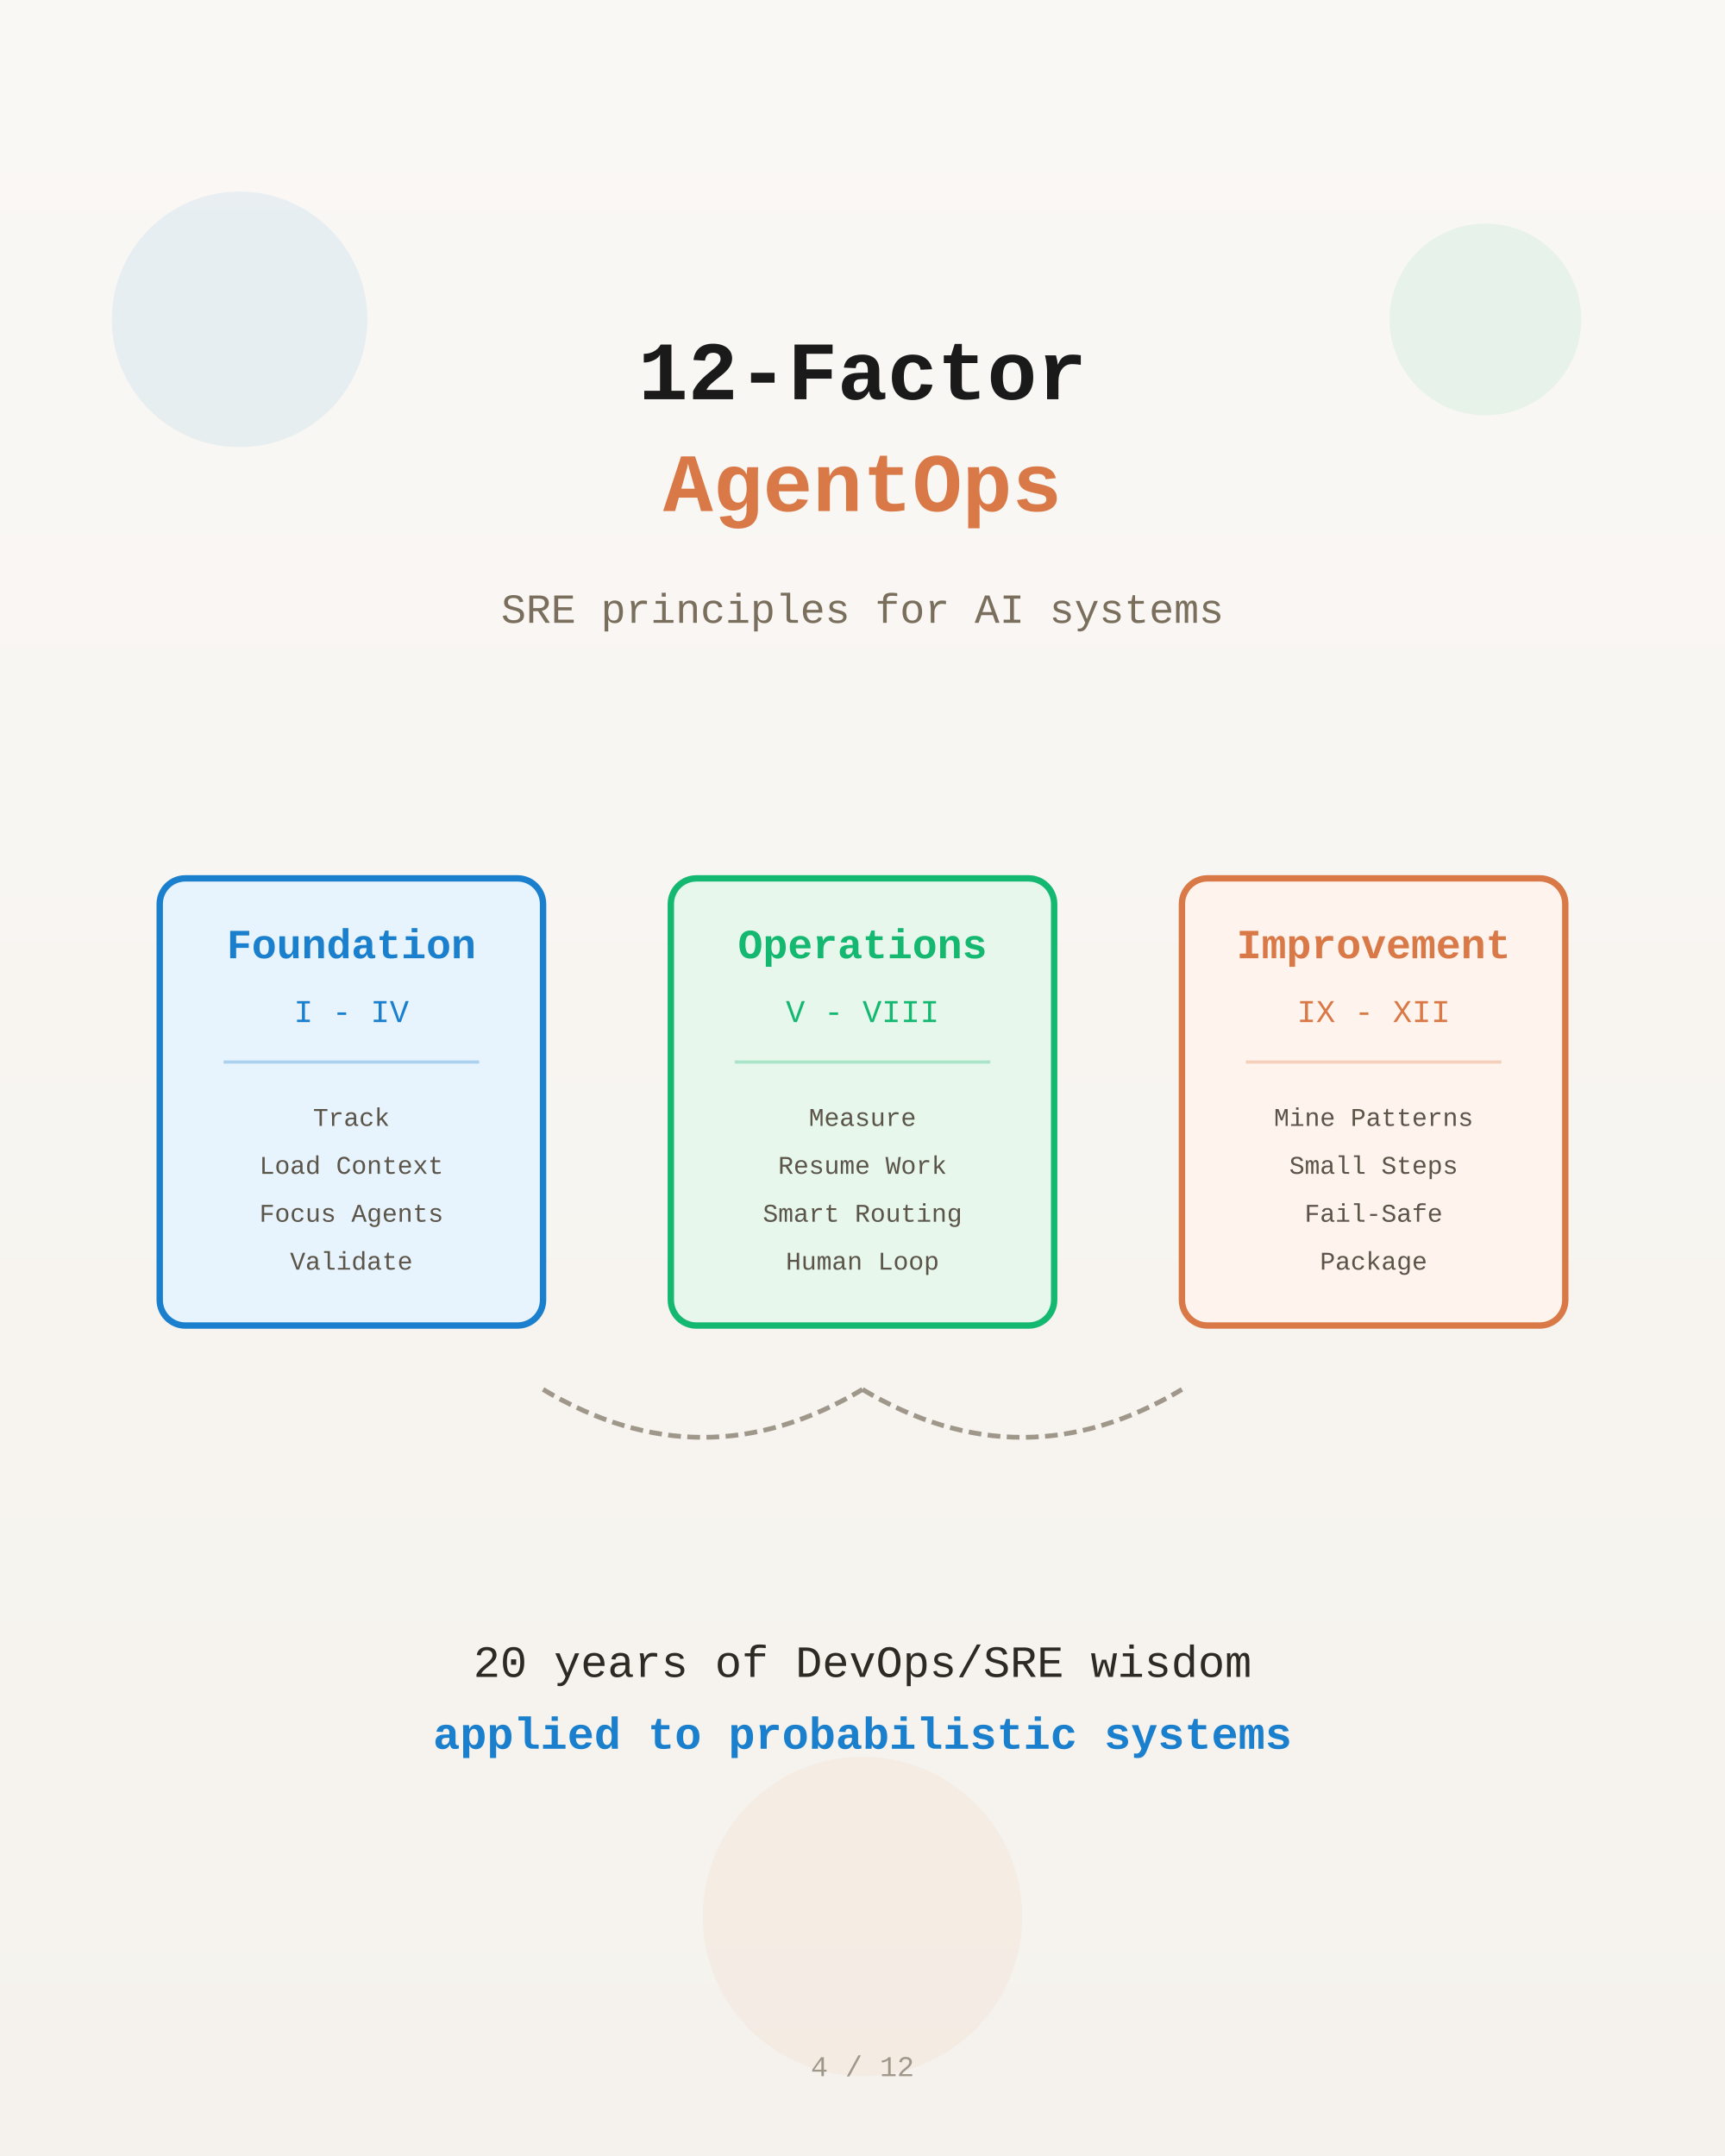
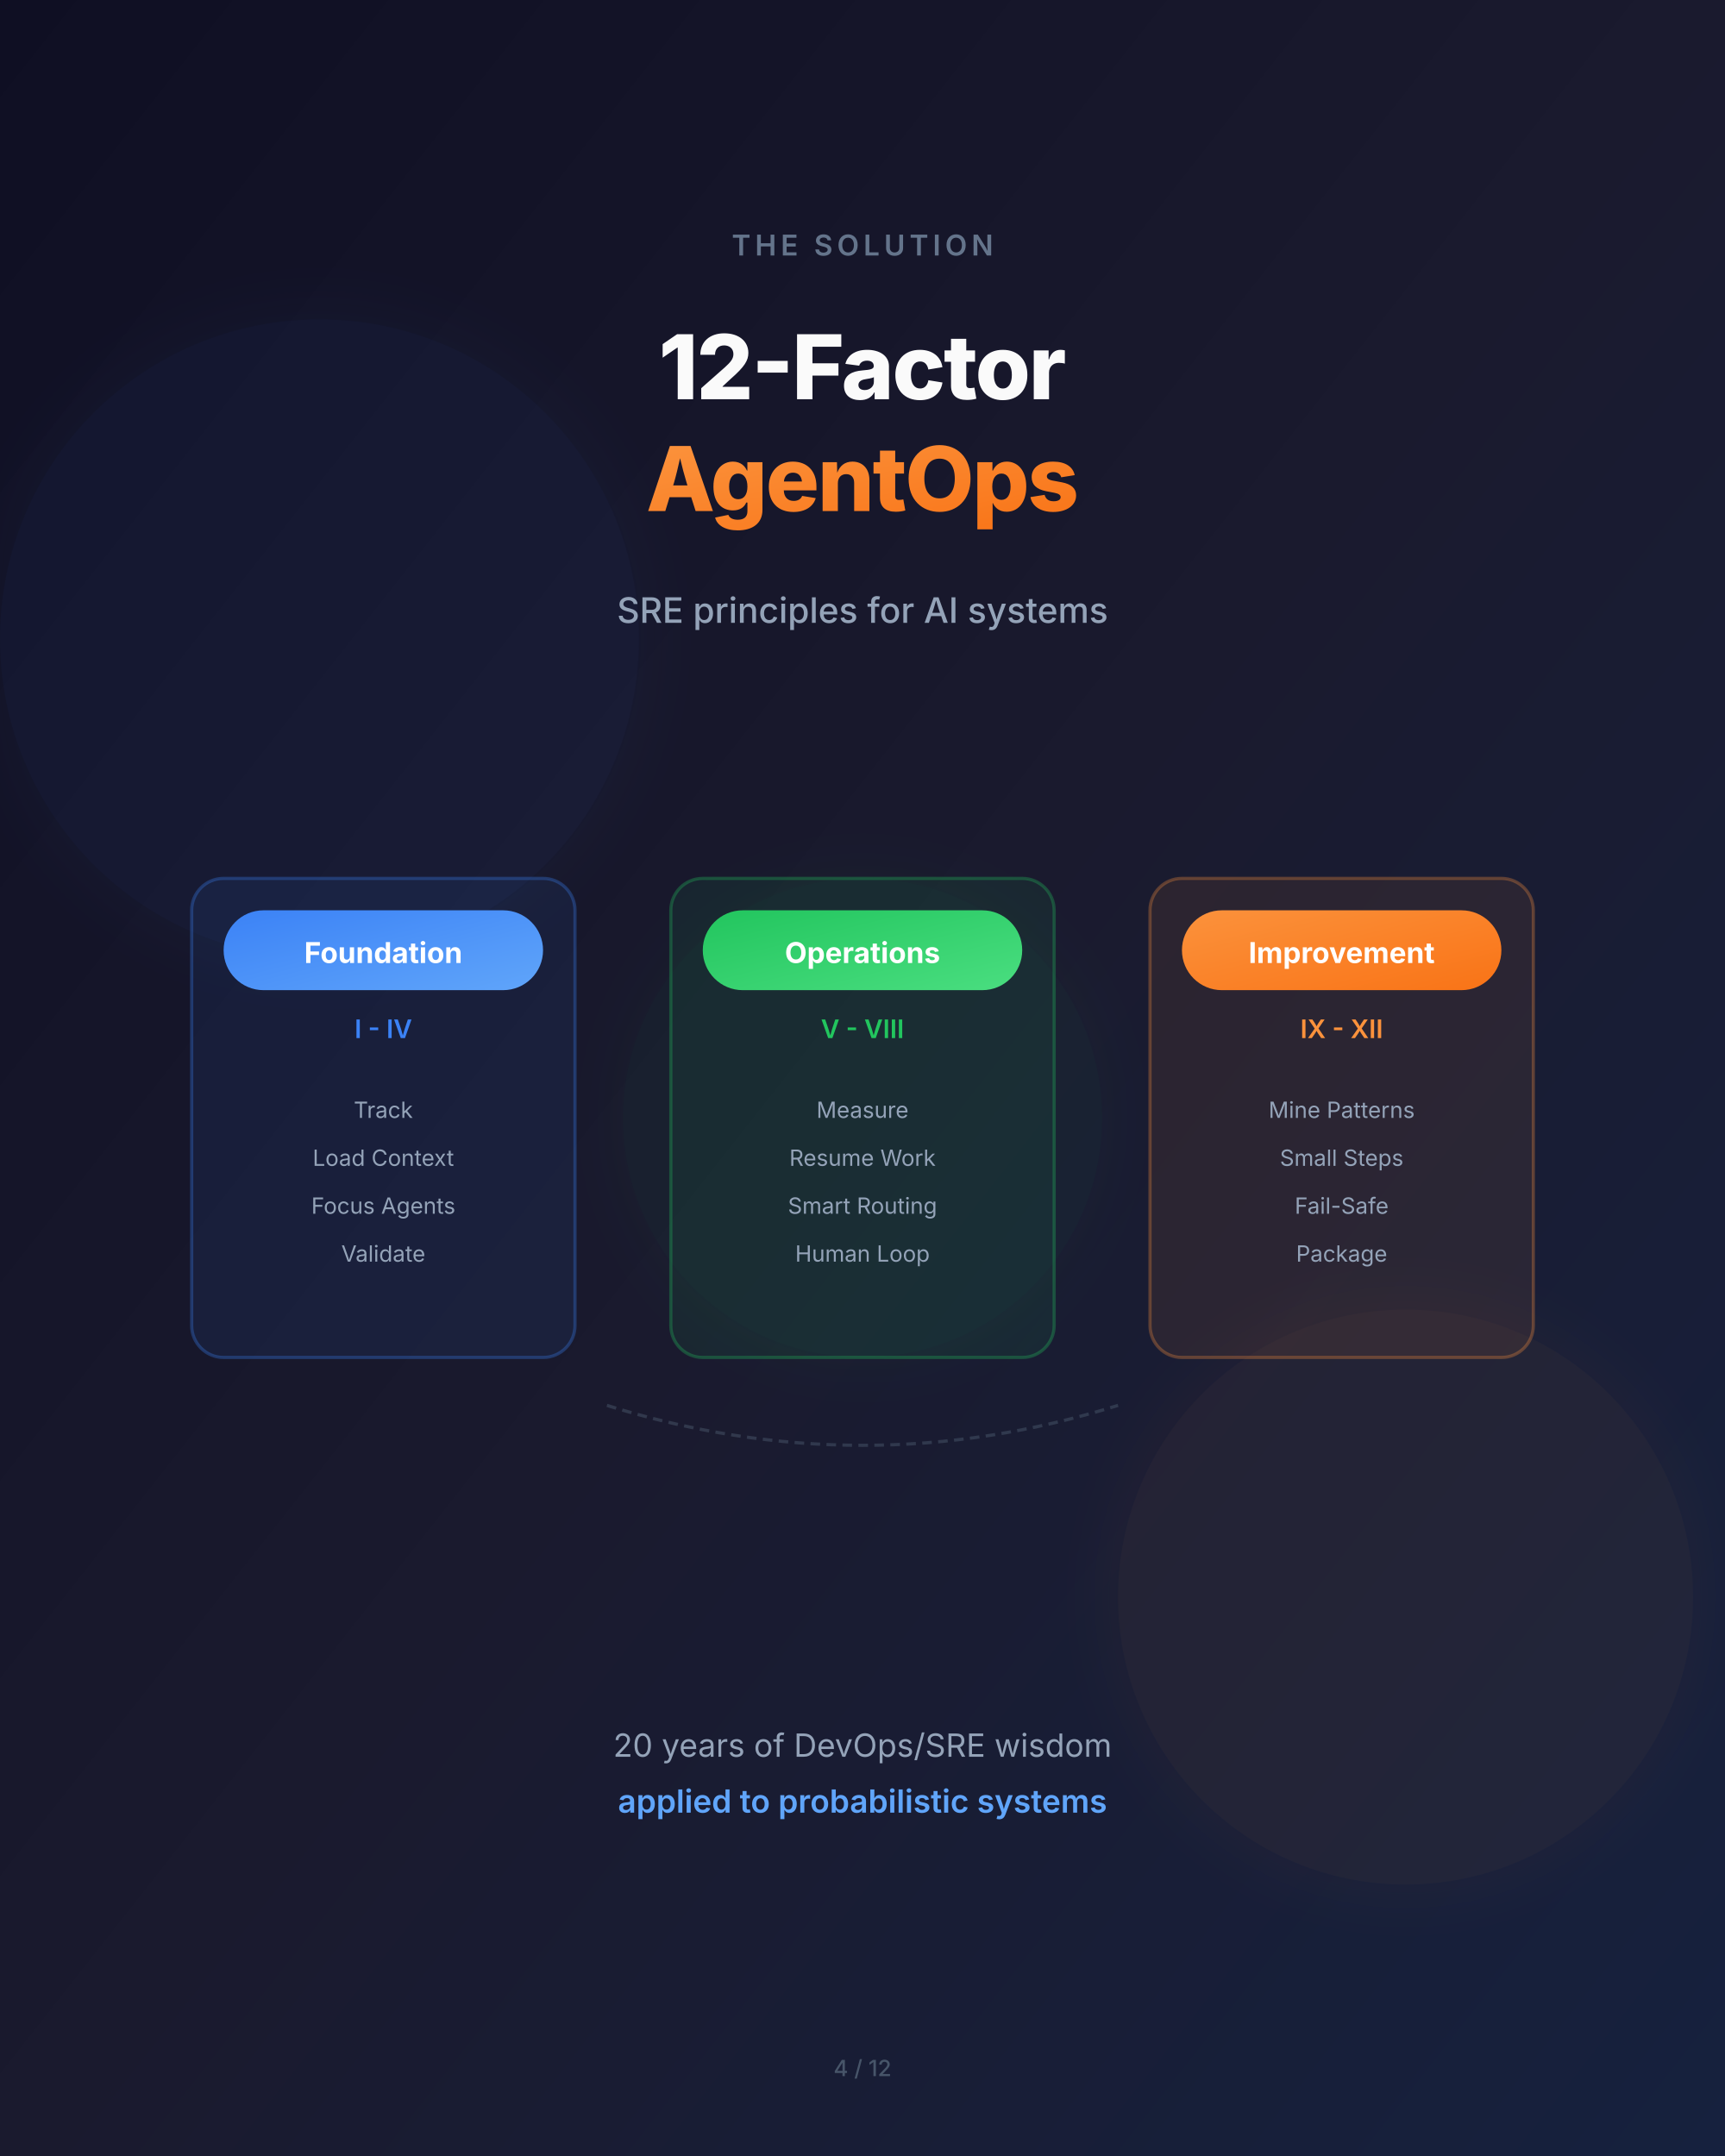
<svg xmlns="http://www.w3.org/2000/svg" viewBox="0 0 1080 1350">
  <defs>
-     <style>
-       text { font-family: 'Space Mono', 'Courier New', Courier, monospace; }
-     </style>
-     <linearGradient id="bg" x1="0%" y1="0%" x2="0%" y2="100%">
-       <stop offset="0%" style="stop-color:#FAF8F5" />
-       <stop offset="100%" style="stop-color:#F5F2ED" />
+     <linearGradient id="darkBg" x1="0%" y1="0%" x2="100%" y2="100%">
+       <stop offset="0%" style="stop-color:#0F0F23" />
+       <stop offset="50%" style="stop-color:#1a1a2e" />
+       <stop offset="100%" style="stop-color:#16213e" />
    </linearGradient>
+     <linearGradient id="blueGrad" x1="0%" y1="0%" x2="100%" y2="100%">
+       <stop offset="0%" style="stop-color:#3B82F6" />
+       <stop offset="100%" style="stop-color:#60A5FA" />
+     </linearGradient>
+     <linearGradient id="greenGrad" x1="0%" y1="0%" x2="100%" y2="100%">
+       <stop offset="0%" style="stop-color:#22C55E" />
+       <stop offset="100%" style="stop-color:#4ADE80" />
+     </linearGradient>
+     <linearGradient id="orangeGrad" x1="0%" y1="0%" x2="100%" y2="100%">
+       <stop offset="0%" style="stop-color:#FB923C" />
+       <stop offset="100%" style="stop-color:#F97316" />
+     </linearGradient>
+     <filter id="glow" x="-50%" y="-50%" width="200%" height="200%">
+       <feGaussianBlur stdDeviation="20" result="coloredBlur" />
+       <feMerge>
+         <feMergeNode in="coloredBlur" />
+         <feMergeNode in="SourceGraphic" />
+       </feMerge>
+     </filter>
  </defs>
-   <rect width="1080" height="1350" fill="url(#bg)" />
-   <circle cx="150" cy="200" r="80" fill="#1A7FCC" opacity="0.08" />
-   <circle cx="930" cy="200" r="60" fill="#15B871" opacity="0.08" />
-   <circle cx="540" cy="1200" r="100" fill="#D97948" opacity="0.06" />
-   <g transform="translate(540, 250)">
-     <text x="0" y="0" text-anchor="middle" font-size="52" font-weight="700" fill="#1A1A1A">
-       12-Factor
-     </text>
-     <text x="0" y="70" text-anchor="middle" font-size="52" font-weight="700" fill="#D97948">
-       AgentOps
-     </text>
-     <text x="0" y="140" text-anchor="middle" font-size="26" fill="#7A6F5D">
-       SRE principles for AI systems
-     </text>
-   </g>
-   <g transform="translate(540, 550)">
-     <g transform="translate(-320, 0)">
-       <rect x="-120" y="0" width="240" height="280" rx="16" fill="#E8F4FD" stroke="#1A7FCC" stroke-width="4" />
-       <text x="0" y="50" text-anchor="middle" font-size="26" font-weight="700" fill="#1A7FCC">Foundation</text>
-       <text x="0" y="90" text-anchor="middle" font-size="20" fill="#1A7FCC">I - IV</text>
-       <line x1="-80" y1="115" x2="80" y2="115" stroke="#1A7FCC" stroke-width="2" opacity="0.3" />
-       <text x="0" y="155" text-anchor="middle" font-size="16" fill="#5A5449">Track</text>
-       <text x="0" y="185" text-anchor="middle" font-size="16" fill="#5A5449">Load Context</text>
-       <text x="0" y="215" text-anchor="middle" font-size="16" fill="#5A5449">Focus Agents</text>
-       <text x="0" y="245" text-anchor="middle" font-size="16" fill="#5A5449">Validate</text>
+   <rect width="1080" height="1350" fill="url(#darkBg)" />
+   <ellipse cx="200" cy="400" rx="200" ry="200" fill="#3B82F6" opacity="0.05" filter="url(#glow)" />
+   <ellipse cx="540" cy="700" rx="150" ry="150" fill="#22C55E" opacity="0.04" filter="url(#glow)" />
+   <ellipse cx="880" cy="1000" rx="180" ry="180" fill="#FB923C" opacity="0.05" filter="url(#glow)" />
+   <text x="540" y="160" text-anchor="middle" font-family="Inter, -apple-system, sans-serif" font-size="18" font-weight="600" fill="#64748B" letter-spacing="0.15em">
+     THE SOLUTION
+   </text>
+   <text x="540" y="250" text-anchor="middle" font-family="Inter, -apple-system, sans-serif" font-size="56" font-weight="800" fill="#FAFAFA" letter-spacing="-0.02em">
+     12-Factor
+   </text>
+   <text x="540" y="320" text-anchor="middle" font-family="Inter, -apple-system, sans-serif" font-size="56" font-weight="800" fill="url(#orangeGrad)" letter-spacing="-0.02em">
+     AgentOps
+   </text>
+   <text x="540" y="390" text-anchor="middle" font-family="Inter, -apple-system, sans-serif" font-size="22" font-weight="500" fill="#94A3B8">
+     SRE principles for AI systems
+   </text>
+   <g transform="translate(540, 700)">
+     <g transform="translate(-300, 0)">
+       <rect x="-120" y="-150" width="240" height="300" rx="20" fill="rgba(59,130,246,0.08)" stroke="rgba(59,130,246,0.3)" stroke-width="2" />
+       <rect x="-100" y="-130" width="200" height="50" rx="25" fill="url(#blueGrad)" />
+       <text x="0" y="-97" text-anchor="middle" font-family="Inter, -apple-system, sans-serif" font-size="18" font-weight="700" fill="#FFFFFF">Foundation</text>
+       <text x="0" y="-50" text-anchor="middle" font-family="Inter, -apple-system, sans-serif" font-size="16" font-weight="600" fill="#3B82F6">I - IV</text>
+       <text x="0" y="0" text-anchor="middle" font-family="Inter, -apple-system, sans-serif" font-size="14" fill="#94A3B8">Track</text>
+       <text x="0" y="30" text-anchor="middle" font-family="Inter, -apple-system, sans-serif" font-size="14" fill="#94A3B8">Load Context</text>
+       <text x="0" y="60" text-anchor="middle" font-family="Inter, -apple-system, sans-serif" font-size="14" fill="#94A3B8">Focus Agents</text>
+       <text x="0" y="90" text-anchor="middle" font-family="Inter, -apple-system, sans-serif" font-size="14" fill="#94A3B8">Validate</text>
    </g>
    <g transform="translate(0, 0)">
-       <rect x="-120" y="0" width="240" height="280" rx="16" fill="#E8F7EC" stroke="#15B871" stroke-width="4" />
-       <text x="0" y="50" text-anchor="middle" font-size="26" font-weight="700" fill="#15B871">Operations</text>
-       <text x="0" y="90" text-anchor="middle" font-size="20" fill="#15B871">V - VIII</text>
-       <line x1="-80" y1="115" x2="80" y2="115" stroke="#15B871" stroke-width="2" opacity="0.3" />
-       <text x="0" y="155" text-anchor="middle" font-size="16" fill="#5A5449">Measure</text>
-       <text x="0" y="185" text-anchor="middle" font-size="16" fill="#5A5449">Resume Work</text>
-       <text x="0" y="215" text-anchor="middle" font-size="16" fill="#5A5449">Smart Routing</text>
-       <text x="0" y="245" text-anchor="middle" font-size="16" fill="#5A5449">Human Loop</text>
+       <rect x="-120" y="-150" width="240" height="300" rx="20" fill="rgba(34,197,94,0.08)" stroke="rgba(34,197,94,0.3)" stroke-width="2" />
+       <rect x="-100" y="-130" width="200" height="50" rx="25" fill="url(#greenGrad)" />
+       <text x="0" y="-97" text-anchor="middle" font-family="Inter, -apple-system, sans-serif" font-size="18" font-weight="700" fill="#FFFFFF">Operations</text>
+       <text x="0" y="-50" text-anchor="middle" font-family="Inter, -apple-system, sans-serif" font-size="16" font-weight="600" fill="#22C55E">V - VIII</text>
+       <text x="0" y="0" text-anchor="middle" font-family="Inter, -apple-system, sans-serif" font-size="14" fill="#94A3B8">Measure</text>
+       <text x="0" y="30" text-anchor="middle" font-family="Inter, -apple-system, sans-serif" font-size="14" fill="#94A3B8">Resume Work</text>
+       <text x="0" y="60" text-anchor="middle" font-family="Inter, -apple-system, sans-serif" font-size="14" fill="#94A3B8">Smart Routing</text>
+       <text x="0" y="90" text-anchor="middle" font-family="Inter, -apple-system, sans-serif" font-size="14" fill="#94A3B8">Human Loop</text>
    </g>
-     <g transform="translate(320, 0)">
-       <rect x="-120" y="0" width="240" height="280" rx="16" fill="#FFF4ED" stroke="#D97948" stroke-width="4" />
-       <text x="0" y="50" text-anchor="middle" font-size="26" font-weight="700" fill="#D97948">Improvement</text>
-       <text x="0" y="90" text-anchor="middle" font-size="20" fill="#D97948">IX - XII</text>
-       <line x1="-80" y1="115" x2="80" y2="115" stroke="#D97948" stroke-width="2" opacity="0.3" />
-       <text x="0" y="155" text-anchor="middle" font-size="16" fill="#5A5449">Mine Patterns</text>
-       <text x="0" y="185" text-anchor="middle" font-size="16" fill="#5A5449">Small Steps</text>
-       <text x="0" y="215" text-anchor="middle" font-size="16" fill="#5A5449">Fail-Safe</text>
-       <text x="0" y="245" text-anchor="middle" font-size="16" fill="#5A5449">Package</text>
+     <g transform="translate(300, 0)">
+       <rect x="-120" y="-150" width="240" height="300" rx="20" fill="rgba(251,146,60,0.08)" stroke="rgba(251,146,60,0.3)" stroke-width="2" />
+       <rect x="-100" y="-130" width="200" height="50" rx="25" fill="url(#orangeGrad)" />
+       <text x="0" y="-97" text-anchor="middle" font-family="Inter, -apple-system, sans-serif" font-size="18" font-weight="700" fill="#FFFFFF">Improvement</text>
+       <text x="0" y="-50" text-anchor="middle" font-family="Inter, -apple-system, sans-serif" font-size="16" font-weight="600" fill="#FB923C">IX - XII</text>
+       <text x="0" y="0" text-anchor="middle" font-family="Inter, -apple-system, sans-serif" font-size="14" fill="#94A3B8">Mine Patterns</text>
+       <text x="0" y="30" text-anchor="middle" font-family="Inter, -apple-system, sans-serif" font-size="14" fill="#94A3B8">Small Steps</text>
+       <text x="0" y="60" text-anchor="middle" font-family="Inter, -apple-system, sans-serif" font-size="14" fill="#94A3B8">Fail-Safe</text>
+       <text x="0" y="90" text-anchor="middle" font-family="Inter, -apple-system, sans-serif" font-size="14" fill="#94A3B8">Package</text>
    </g>
-     <path d="M -200 320 Q -100 380 0 320" stroke="#A0978B" stroke-width="3" fill="none" stroke-dasharray="8,4" />
-     <path d="M 0 320 Q 100 380 200 320" stroke="#A0978B" stroke-width="3" fill="none" stroke-dasharray="8,4" />
+     <path d="M -160 180 Q 0 230 160 180" stroke="#475569" stroke-width="2" fill="none" stroke-dasharray="6,4" opacity="0.5" />
  </g>
-   <g transform="translate(540, 1050)">
-     <text x="0" y="0" text-anchor="middle" font-size="28" fill="#2D2A24">
+   <g transform="translate(540, 1100)">
+     <text x="0" y="0" text-anchor="middle" font-family="Inter, -apple-system, sans-serif" font-size="20" fill="#94A3B8">
      20 years of DevOps/SRE wisdom
    </text>
-     <text x="0" y="45" text-anchor="middle" font-size="28" font-weight="600" fill="#1A7FCC">
+     <text x="0" y="35" text-anchor="middle" font-family="Inter, -apple-system, sans-serif" font-size="20" font-weight="600" fill="#60A5FA">
      applied to probabilistic systems
    </text>
  </g>
-   <text x="540" y="1300" text-anchor="middle" font-size="18" fill="#A0978B">4 / 12</text>
+   <text x="540" y="1300" text-anchor="middle" font-family="Inter, -apple-system, sans-serif" font-size="14" font-weight="500" fill="#475569">4 / 12</text>
</svg>
